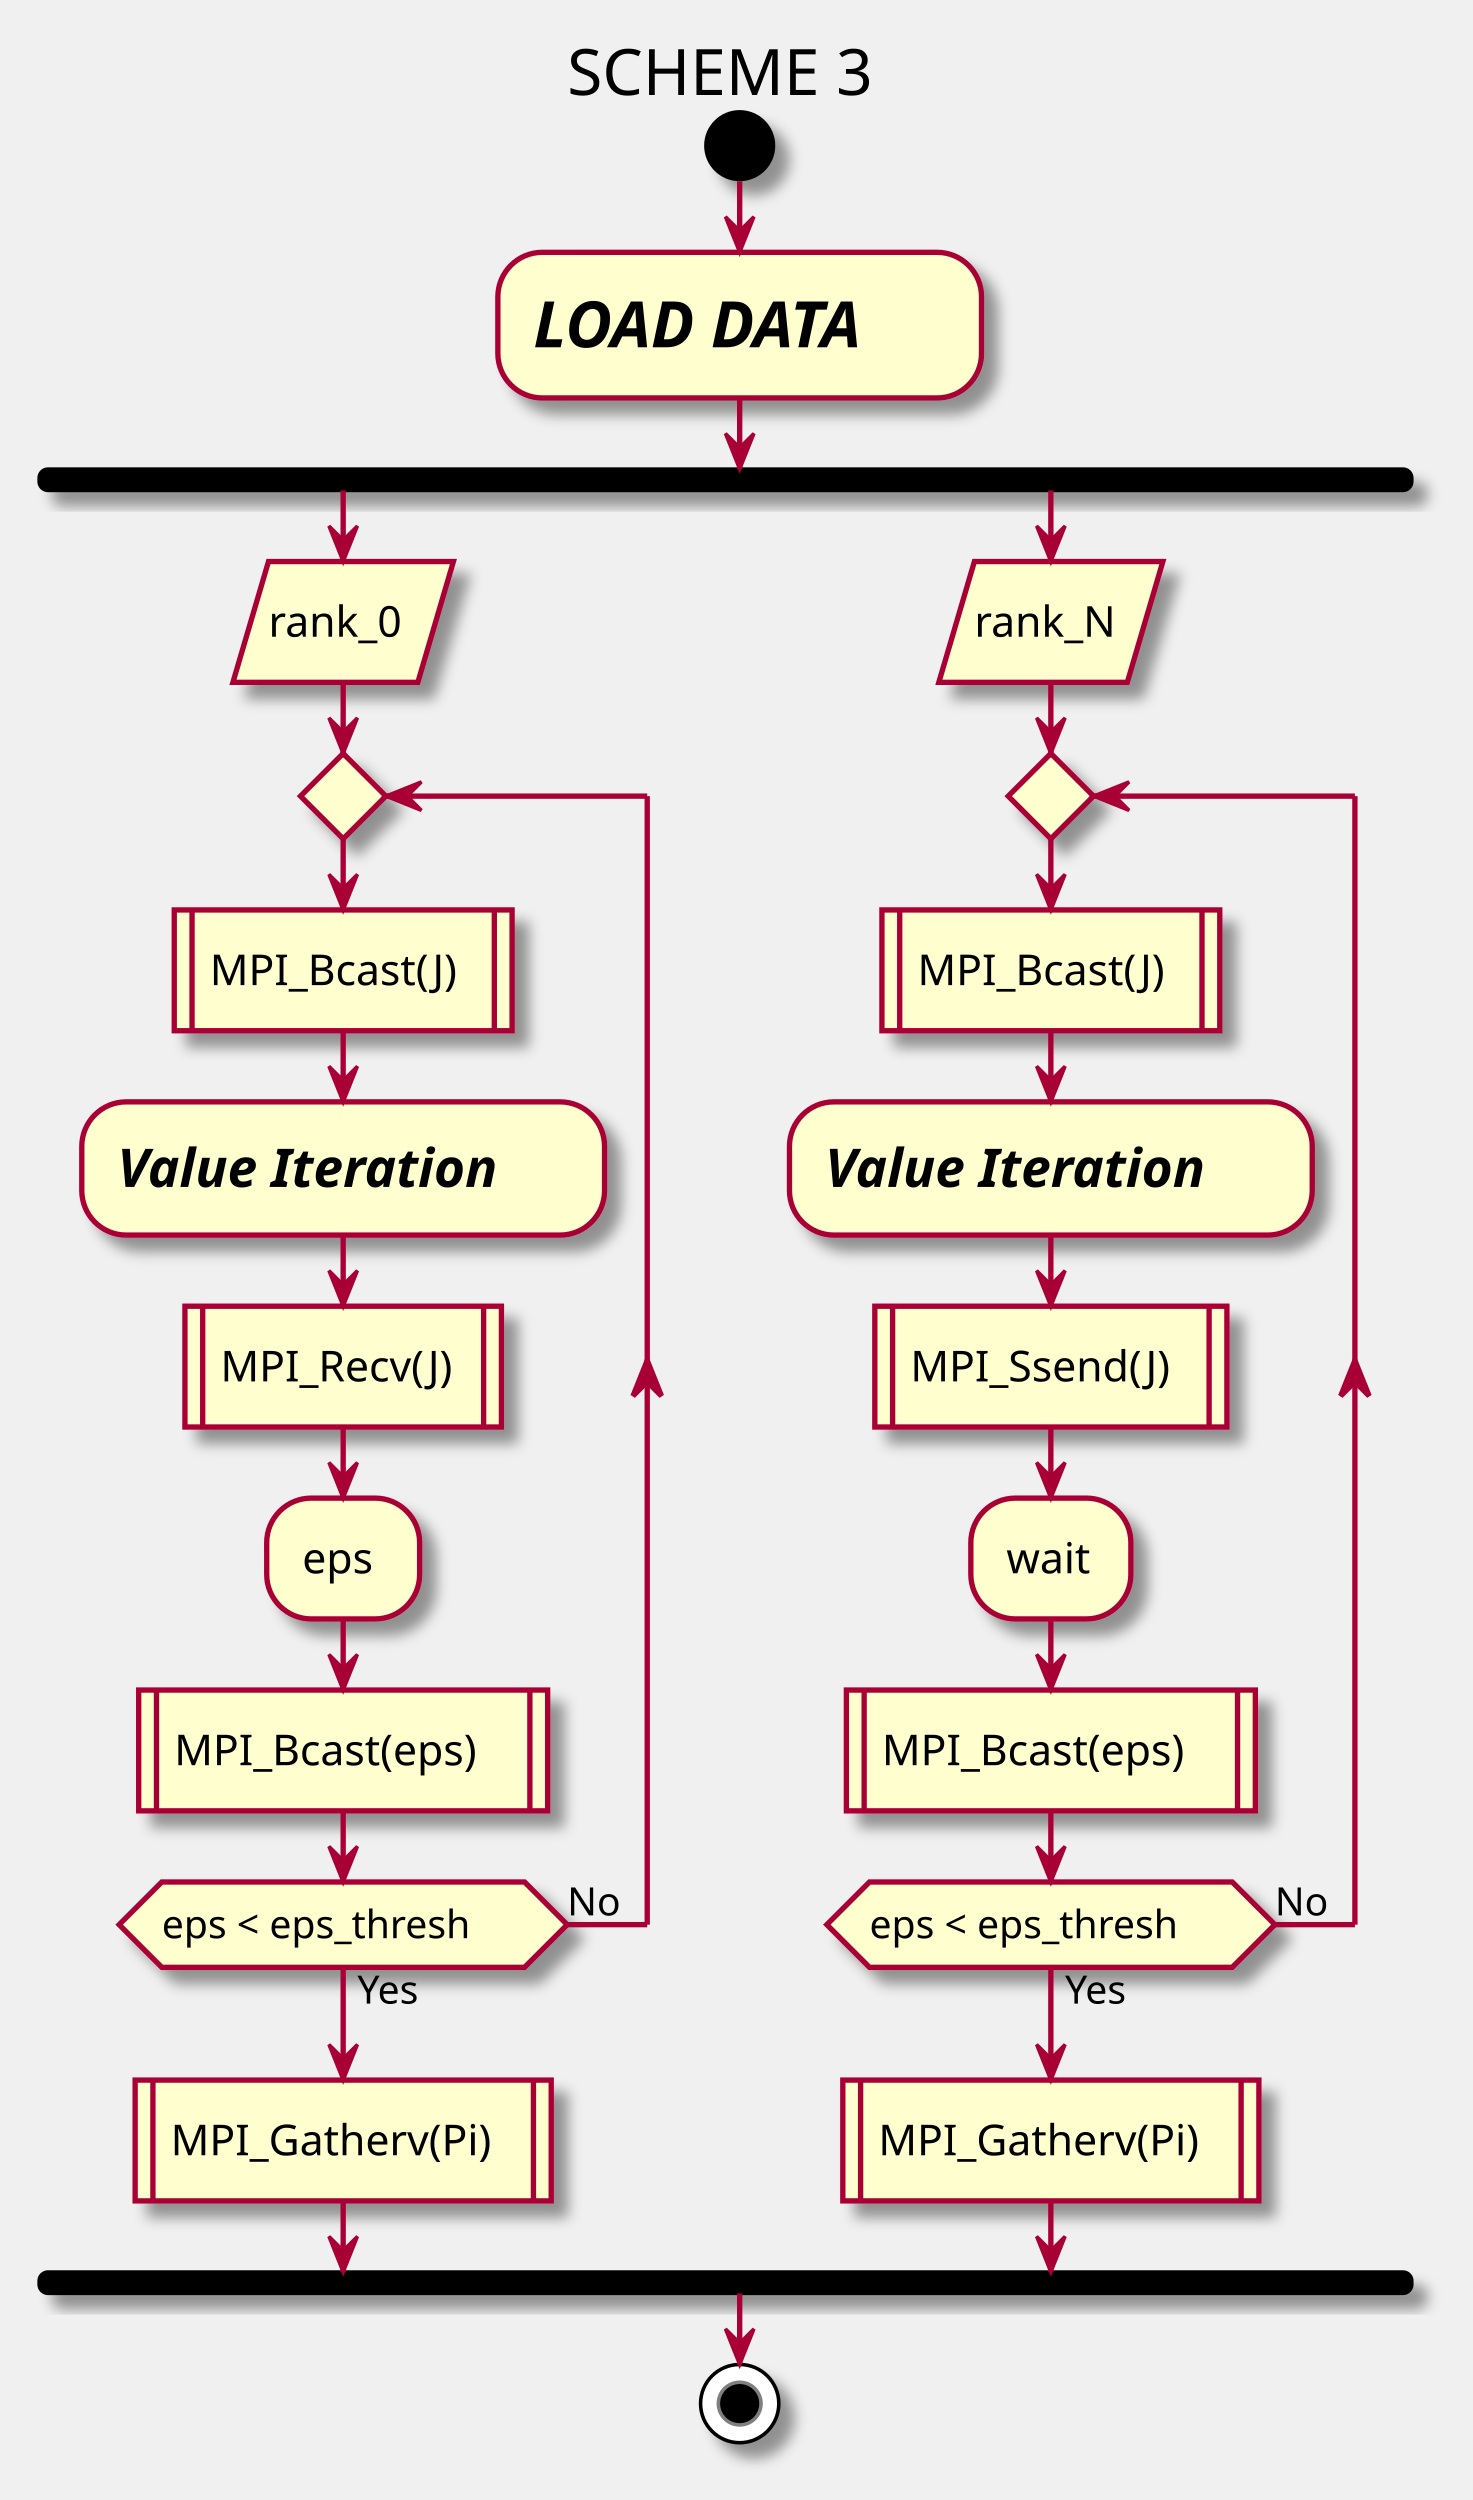
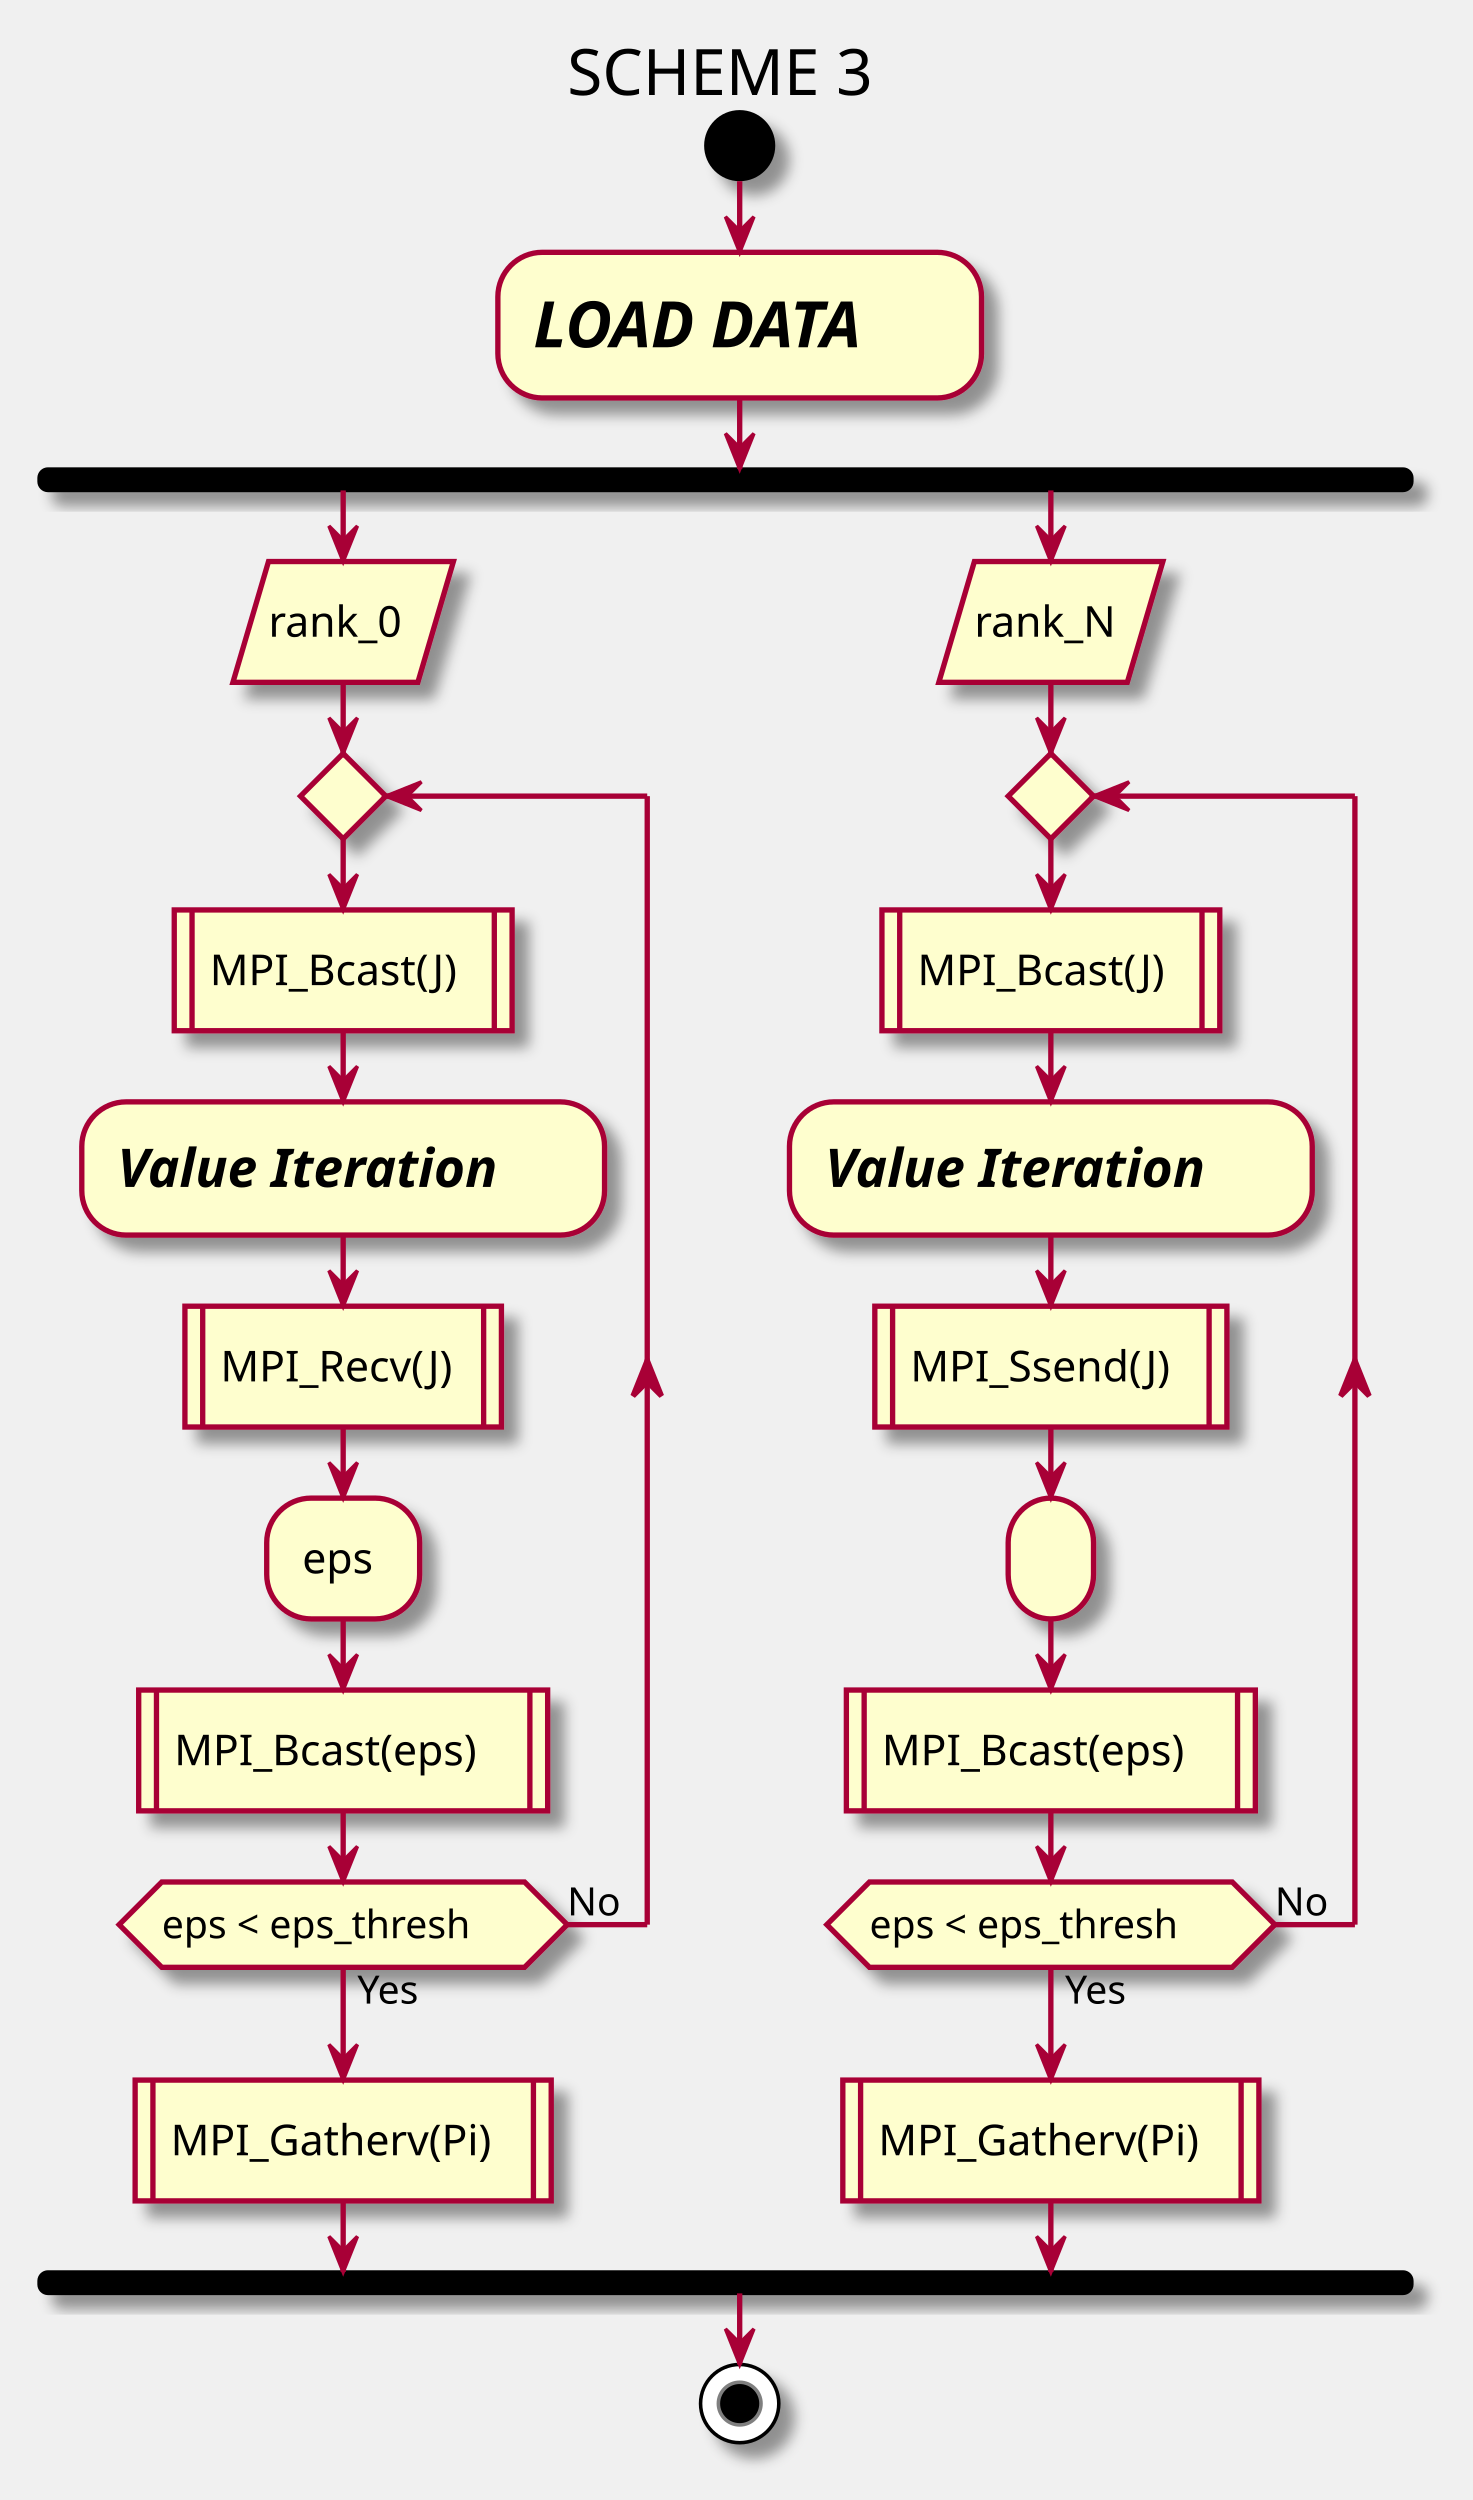
<svg xmlns="http://www.w3.org/2000/svg" contentScriptType="application/ecmascript" contentStyleType="text/css" height="703px" preserveAspectRatio="none" style="width:414px;height:703px;background:#FFFFFF;" version="1.1" viewBox="0 0 414 703" width="414px" zoomAndPan="magnify">
  <defs>
-     <filter height="300%" id="f1m4nskv4jwoty" width="300%" x="-1" y="-1">
+     <filter height="300%" id="fxyjjuofi50yt" width="300%" x="-1" y="-1">
      <feGaussianBlur result="blurOut" stdDeviation="2.0" />
      <feColorMatrix in="blurOut" result="blurOut2" type="matrix" values="0 0 0 0 0 0 0 0 0 0 0 0 0 0 0 0 0 0 .4 0" />
      <feOffset dx="4.0" dy="4.0" in="blurOut2" result="blurOut3" />
      <feBlend in="SourceGraphic" in2="blurOut3" mode="normal" />
    </filter>
  </defs>
  <g>
    <text fill="#000000" font-family="sans-serif" font-size="18" lengthAdjust="spacing" textLength="93" x="159.5" y="26.708">SCHEME 3</text>
-     <ellipse cx="208" cy="40.953" fill="#000000" filter="url(#f1m4nskv4jwoty)" rx="10" ry="10" style="stroke:none;stroke-width:1.0;" />
-     <rect fill="#FEFECE" filter="url(#f1m4nskv4jwoty)" height="40.953" rx="12.5" ry="12.5" style="stroke:#A80036;stroke-width:1.5;" width="136" x="140" y="70.953" />
+     <ellipse cx="208" cy="40.953" fill="#000000" filter="url(#fxyjjuofi50yt)" rx="10" ry="10" style="stroke:none;stroke-width:1.0;" />
+     <rect fill="#FEFECE" filter="url(#fxyjjuofi50yt)" height="40.953" rx="12.5" ry="12.5" style="stroke:#A80036;stroke-width:1.5;" width="136" x="140" y="70.953" />
    <text fill="#000000" font-family="sans-serif" font-size="18" font-style="italic" font-weight="bold" lengthAdjust="spacing" textLength="116" x="150" y="97.661">LOAD DATA</text>
-     <rect fill="#000000" filter="url(#f1m4nskv4jwoty)" height="6" rx="2.5" ry="2.5" style="stroke:#000000;stroke-width:1.0;" width="386" x="11" y="131.906" />
-     <polygon fill="#FEFECE" filter="url(#f1m4nskv4jwoty)" points="75.5,157.906,127.5,157.906,117.5,191.875,65.5,191.875" style="stroke:#A80036;stroke-width:1.5;" />
+     <rect fill="#000000" filter="url(#fxyjjuofi50yt)" height="6" rx="2.5" ry="2.5" style="stroke:#000000;stroke-width:1.0;" width="386" x="11" y="131.906" />
+     <polygon fill="#FEFECE" filter="url(#fxyjjuofi50yt)" points="75.5,157.906,127.5,157.906,117.5,191.875,65.5,191.875" style="stroke:#A80036;stroke-width:1.5;" />
    <text fill="#000000" font-family="sans-serif" font-size="12" lengthAdjust="spacing" textLength="42" x="75.5" y="179.045">rank_0</text>
-     <rect fill="#FEFECE" filter="url(#f1m4nskv4jwoty)" height="33.969" style="stroke:#A80036;stroke-width:1.5;" width="95" x="49" y="255.875" />
+     <rect fill="#FEFECE" filter="url(#fxyjjuofi50yt)" height="33.969" style="stroke:#A80036;stroke-width:1.5;" width="95" x="49" y="255.875" />
    <line style="stroke:#A80036;stroke-width:1.5;" x1="54" x2="54" y1="255.875" y2="289.844" />
    <line style="stroke:#A80036;stroke-width:1.5;" x1="139" x2="139" y1="255.875" y2="289.844" />
    <text fill="#000000" font-family="sans-serif" font-size="12" lengthAdjust="spacing" textLength="75" x="59" y="277.014">MPI_Bcast(J)</text>
-     <rect fill="#FEFECE" filter="url(#f1m4nskv4jwoty)" height="37.461" rx="12.5" ry="12.5" style="stroke:#A80036;stroke-width:1.5;" width="147" x="23" y="309.844" />
+     <rect fill="#FEFECE" filter="url(#fxyjjuofi50yt)" height="37.461" rx="12.5" ry="12.5" style="stroke:#A80036;stroke-width:1.5;" width="147" x="23" y="309.844" />
    <text fill="#000000" font-family="sans-serif" font-size="15" font-style="italic" font-weight="bold" lengthAdjust="spacing" textLength="127" x="33" y="333.767">Value Iteration</text>
-     <rect fill="#FEFECE" filter="url(#f1m4nskv4jwoty)" height="33.969" style="stroke:#A80036;stroke-width:1.5;" width="89" x="52" y="367.305" />
+     <rect fill="#FEFECE" filter="url(#fxyjjuofi50yt)" height="33.969" style="stroke:#A80036;stroke-width:1.5;" width="89" x="52" y="367.305" />
    <line style="stroke:#A80036;stroke-width:1.5;" x1="57" x2="57" y1="367.305" y2="401.273" />
    <line style="stroke:#A80036;stroke-width:1.5;" x1="136" x2="136" y1="367.305" y2="401.273" />
    <text fill="#000000" font-family="sans-serif" font-size="12" lengthAdjust="spacing" textLength="69" x="62" y="388.443">MPI_Recv(J)</text>
-     <rect fill="#FEFECE" filter="url(#f1m4nskv4jwoty)" height="33.969" rx="12.5" ry="12.5" style="stroke:#A80036;stroke-width:1.5;" width="43" x="75" y="421.273" />
+     <rect fill="#FEFECE" filter="url(#fxyjjuofi50yt)" height="33.969" rx="12.5" ry="12.5" style="stroke:#A80036;stroke-width:1.5;" width="43" x="75" y="421.273" />
    <text fill="#000000" font-family="sans-serif" font-size="12" lengthAdjust="spacing" textLength="23" x="85" y="442.412">eps</text>
-     <rect fill="#FEFECE" filter="url(#f1m4nskv4jwoty)" height="33.969" style="stroke:#A80036;stroke-width:1.5;" width="115" x="39" y="475.242" />
+     <rect fill="#FEFECE" filter="url(#fxyjjuofi50yt)" height="33.969" style="stroke:#A80036;stroke-width:1.5;" width="115" x="39" y="475.242" />
    <line style="stroke:#A80036;stroke-width:1.5;" x1="44" x2="44" y1="475.242" y2="509.211" />
    <line style="stroke:#A80036;stroke-width:1.5;" x1="149" x2="149" y1="475.242" y2="509.211" />
    <text fill="#000000" font-family="sans-serif" font-size="12" lengthAdjust="spacing" textLength="95" x="49" y="496.381">MPI_Bcast(eps)</text>
-     <polygon fill="#FEFECE" filter="url(#f1m4nskv4jwoty)" points="96.5,211.875,108.5,223.875,96.5,235.875,84.5,223.875,96.5,211.875" style="stroke:#A80036;stroke-width:1.5;" />
-     <polygon fill="#FEFECE" filter="url(#f1m4nskv4jwoty)" points="45.5,529.211,147.5,529.211,159.5,541.211,147.5,553.211,45.5,553.211,33.5,541.211,45.5,529.211" style="stroke:#A80036;stroke-width:1.5;" />
+     <polygon fill="#FEFECE" filter="url(#fxyjjuofi50yt)" points="96.5,211.875,108.5,223.875,96.5,235.875,84.5,223.875,96.5,211.875" style="stroke:#A80036;stroke-width:1.5;" />
+     <polygon fill="#FEFECE" filter="url(#fxyjjuofi50yt)" points="45.5,529.211,147.5,529.211,159.5,541.211,147.5,553.211,45.5,553.211,33.5,541.211,45.5,529.211" style="stroke:#A80036;stroke-width:1.5;" />
    <text fill="#000000" font-family="sans-serif" font-size="11" lengthAdjust="spacing" textLength="21" x="100.5" y="563.421">Yes</text>
    <text fill="#000000" font-family="sans-serif" font-size="11" lengthAdjust="spacing" textLength="102" x="45.5" y="545.019">eps &lt; eps_thresh</text>
    <text fill="#000000" font-family="sans-serif" font-size="11" lengthAdjust="spacing" textLength="15" x="159.5" y="538.617">No</text>
-     <rect fill="#FEFECE" filter="url(#f1m4nskv4jwoty)" height="33.969" style="stroke:#A80036;stroke-width:1.5;" width="117" x="38" y="584.921" />
+     <rect fill="#FEFECE" filter="url(#fxyjjuofi50yt)" height="33.969" style="stroke:#A80036;stroke-width:1.5;" width="117" x="38" y="584.921" />
    <line style="stroke:#A80036;stroke-width:1.5;" x1="43" x2="43" y1="584.921" y2="618.89" />
    <line style="stroke:#A80036;stroke-width:1.5;" x1="150" x2="150" y1="584.921" y2="618.89" />
    <text fill="#000000" font-family="sans-serif" font-size="12" lengthAdjust="spacing" textLength="97" x="48" y="606.06">MPI_Gatherv(Pi)</text>
-     <polygon fill="#FEFECE" filter="url(#f1m4nskv4jwoty)" points="274,157.906,327,157.906,317,191.875,264,191.875" style="stroke:#A80036;stroke-width:1.5;" />
+     <polygon fill="#FEFECE" filter="url(#fxyjjuofi50yt)" points="274,157.906,327,157.906,317,191.875,264,191.875" style="stroke:#A80036;stroke-width:1.5;" />
    <text fill="#000000" font-family="sans-serif" font-size="12" lengthAdjust="spacing" textLength="43" x="274" y="179.045">rank_N</text>
-     <rect fill="#FEFECE" filter="url(#f1m4nskv4jwoty)" height="33.969" style="stroke:#A80036;stroke-width:1.5;" width="95" x="248" y="255.875" />
+     <rect fill="#FEFECE" filter="url(#fxyjjuofi50yt)" height="33.969" style="stroke:#A80036;stroke-width:1.5;" width="95" x="248" y="255.875" />
    <line style="stroke:#A80036;stroke-width:1.5;" x1="253" x2="253" y1="255.875" y2="289.844" />
    <line style="stroke:#A80036;stroke-width:1.5;" x1="338" x2="338" y1="255.875" y2="289.844" />
    <text fill="#000000" font-family="sans-serif" font-size="12" lengthAdjust="spacing" textLength="75" x="258" y="277.014">MPI_Bcast(J)</text>
-     <rect fill="#FEFECE" filter="url(#f1m4nskv4jwoty)" height="37.461" rx="12.5" ry="12.5" style="stroke:#A80036;stroke-width:1.5;" width="147" x="222" y="309.844" />
+     <rect fill="#FEFECE" filter="url(#fxyjjuofi50yt)" height="37.461" rx="12.5" ry="12.5" style="stroke:#A80036;stroke-width:1.5;" width="147" x="222" y="309.844" />
    <text fill="#000000" font-family="sans-serif" font-size="15" font-style="italic" font-weight="bold" lengthAdjust="spacing" textLength="127" x="232" y="333.767">Value Iteration</text>
-     <rect fill="#FEFECE" filter="url(#f1m4nskv4jwoty)" height="33.969" style="stroke:#A80036;stroke-width:1.5;" width="99" x="246" y="367.305" />
+     <rect fill="#FEFECE" filter="url(#fxyjjuofi50yt)" height="33.969" style="stroke:#A80036;stroke-width:1.5;" width="99" x="246" y="367.305" />
    <line style="stroke:#A80036;stroke-width:1.5;" x1="251" x2="251" y1="367.305" y2="401.273" />
    <line style="stroke:#A80036;stroke-width:1.5;" x1="340" x2="340" y1="367.305" y2="401.273" />
    <text fill="#000000" font-family="sans-serif" font-size="12" lengthAdjust="spacing" textLength="79" x="256" y="388.443">MPI_Ssend(J)</text>
-     <rect fill="#FEFECE" filter="url(#f1m4nskv4jwoty)" height="33.969" rx="12.5" ry="12.5" style="stroke:#A80036;stroke-width:1.5;" width="45" x="273" y="421.273" />
-     <text fill="#000000" font-family="sans-serif" font-size="12" lengthAdjust="spacing" textLength="25" x="283" y="442.412">wait</text>
-     <rect fill="#FEFECE" filter="url(#f1m4nskv4jwoty)" height="33.969" style="stroke:#A80036;stroke-width:1.5;" width="115" x="238" y="475.242" />
+     <rect fill="#FEFECE" filter="url(#fxyjjuofi50yt)" height="33.969" rx="12.5" ry="12.5" style="stroke:#A80036;stroke-width:1.5;" width="24" x="283.5" y="421.273" />
+     <text fill="#000000" font-family="sans-serif" font-size="12" lengthAdjust="spacing" textLength="0" x="297.5" y="442.412" />
+     <rect fill="#FEFECE" filter="url(#fxyjjuofi50yt)" height="33.969" style="stroke:#A80036;stroke-width:1.5;" width="115" x="238" y="475.242" />
    <line style="stroke:#A80036;stroke-width:1.5;" x1="243" x2="243" y1="475.242" y2="509.211" />
    <line style="stroke:#A80036;stroke-width:1.5;" x1="348" x2="348" y1="475.242" y2="509.211" />
    <text fill="#000000" font-family="sans-serif" font-size="12" lengthAdjust="spacing" textLength="95" x="248" y="496.381">MPI_Bcast(eps)</text>
-     <polygon fill="#FEFECE" filter="url(#f1m4nskv4jwoty)" points="295.5,211.875,307.5,223.875,295.5,235.875,283.5,223.875,295.5,211.875" style="stroke:#A80036;stroke-width:1.5;" />
-     <polygon fill="#FEFECE" filter="url(#f1m4nskv4jwoty)" points="244.5,529.211,346.5,529.211,358.5,541.211,346.5,553.211,244.5,553.211,232.5,541.211,244.5,529.211" style="stroke:#A80036;stroke-width:1.5;" />
+     <polygon fill="#FEFECE" filter="url(#fxyjjuofi50yt)" points="295.5,211.875,307.5,223.875,295.5,235.875,283.5,223.875,295.5,211.875" style="stroke:#A80036;stroke-width:1.5;" />
+     <polygon fill="#FEFECE" filter="url(#fxyjjuofi50yt)" points="244.5,529.211,346.5,529.211,358.5,541.211,346.5,553.211,244.5,553.211,232.5,541.211,244.5,529.211" style="stroke:#A80036;stroke-width:1.5;" />
    <text fill="#000000" font-family="sans-serif" font-size="11" lengthAdjust="spacing" textLength="21" x="299.5" y="563.421">Yes</text>
    <text fill="#000000" font-family="sans-serif" font-size="11" lengthAdjust="spacing" textLength="102" x="244.5" y="545.019">eps &lt; eps_thresh</text>
    <text fill="#000000" font-family="sans-serif" font-size="11" lengthAdjust="spacing" textLength="15" x="358.5" y="538.617">No</text>
-     <rect fill="#FEFECE" filter="url(#f1m4nskv4jwoty)" height="33.969" style="stroke:#A80036;stroke-width:1.5;" width="117" x="237" y="584.921" />
+     <rect fill="#FEFECE" filter="url(#fxyjjuofi50yt)" height="33.969" style="stroke:#A80036;stroke-width:1.5;" width="117" x="237" y="584.921" />
    <line style="stroke:#A80036;stroke-width:1.5;" x1="242" x2="242" y1="584.921" y2="618.89" />
    <line style="stroke:#A80036;stroke-width:1.5;" x1="349" x2="349" y1="584.921" y2="618.89" />
    <text fill="#000000" font-family="sans-serif" font-size="12" lengthAdjust="spacing" textLength="97" x="247" y="606.06">MPI_Gatherv(Pi)</text>
-     <rect fill="#000000" filter="url(#f1m4nskv4jwoty)" height="6" rx="2.5" ry="2.5" style="stroke:#000000;stroke-width:1.0;" width="386" x="11" y="638.89" />
-     <ellipse cx="208" cy="675.89" fill="#FFFFFF" filter="url(#f1m4nskv4jwoty)" rx="11" ry="11" style="stroke:#000000;stroke-width:1.0;" />
+     <rect fill="#000000" filter="url(#fxyjjuofi50yt)" height="6" rx="2.5" ry="2.5" style="stroke:#000000;stroke-width:1.0;" width="386" x="11" y="638.89" />
+     <ellipse cx="208" cy="675.89" fill="#FFFFFF" filter="url(#fxyjjuofi50yt)" rx="11" ry="11" style="stroke:#000000;stroke-width:1.0;" />
    <ellipse cx="208" cy="675.89" fill="#000000" rx="6" ry="6" style="stroke:#7F7F7F;stroke-width:1.0;" />
    <line style="stroke:#A80036;stroke-width:1.5;" x1="208" x2="208" y1="50.953" y2="70.953" />
    <polygon fill="#A80036" points="204,60.953,208,70.953,212,60.953,208,64.953" style="stroke:#A80036;stroke-width:1.0;" />
    <line style="stroke:#A80036;stroke-width:1.5;" x1="96.5" x2="96.5" y1="289.844" y2="309.844" />
    <polygon fill="#A80036" points="92.5,299.844,96.5,309.844,100.5,299.844,96.5,303.844" style="stroke:#A80036;stroke-width:1.0;" />
    <line style="stroke:#A80036;stroke-width:1.5;" x1="96.5" x2="96.5" y1="347.305" y2="367.305" />
    <polygon fill="#A80036" points="92.5,357.305,96.5,367.305,100.5,357.305,96.5,361.305" style="stroke:#A80036;stroke-width:1.0;" />
    <line style="stroke:#A80036;stroke-width:1.5;" x1="96.5" x2="96.5" y1="401.273" y2="421.273" />
    <polygon fill="#A80036" points="92.5,411.273,96.5,421.273,100.5,411.273,96.5,415.273" style="stroke:#A80036;stroke-width:1.0;" />
    <line style="stroke:#A80036;stroke-width:1.5;" x1="96.5" x2="96.5" y1="455.242" y2="475.242" />
    <polygon fill="#A80036" points="92.5,465.242,96.5,475.242,100.5,465.242,96.5,469.242" style="stroke:#A80036;stroke-width:1.0;" />
    <line style="stroke:#A80036;stroke-width:1.5;" x1="96.5" x2="96.5" y1="235.875" y2="255.875" />
    <polygon fill="#A80036" points="92.5,245.875,96.5,255.875,100.5,245.875,96.5,249.875" style="stroke:#A80036;stroke-width:1.0;" />
    <line style="stroke:#A80036;stroke-width:1.5;" x1="159.5" x2="182" y1="541.211" y2="541.211" />
    <polygon fill="#A80036" points="178,392.543,182,382.543,186,392.543,182,388.543" style="stroke:#A80036;stroke-width:1.5;" />
    <line style="stroke:#A80036;stroke-width:1.5;" x1="182" x2="182" y1="223.875" y2="541.211" />
    <line style="stroke:#A80036;stroke-width:1.5;" x1="182" x2="108.5" y1="223.875" y2="223.875" />
    <polygon fill="#A80036" points="118.5,219.875,108.5,223.875,118.5,227.875,114.5,223.875" style="stroke:#A80036;stroke-width:1.0;" />
    <line style="stroke:#A80036;stroke-width:1.5;" x1="96.5" x2="96.5" y1="509.211" y2="529.211" />
    <polygon fill="#A80036" points="92.5,519.211,96.5,529.211,100.5,519.211,96.5,523.211" style="stroke:#A80036;stroke-width:1.0;" />
    <line style="stroke:#A80036;stroke-width:1.5;" x1="96.5" x2="96.5" y1="191.875" y2="211.875" />
    <polygon fill="#A80036" points="92.5,201.875,96.5,211.875,100.5,201.875,96.5,205.875" style="stroke:#A80036;stroke-width:1.0;" />
    <line style="stroke:#A80036;stroke-width:1.5;" x1="96.5" x2="96.5" y1="553.211" y2="584.921" />
    <polygon fill="#A80036" points="92.5,574.921,96.5,584.921,100.5,574.921,96.5,578.921" style="stroke:#A80036;stroke-width:1.0;" />
    <line style="stroke:#A80036;stroke-width:1.5;" x1="295.5" x2="295.5" y1="289.844" y2="309.844" />
    <polygon fill="#A80036" points="291.5,299.844,295.5,309.844,299.5,299.844,295.5,303.844" style="stroke:#A80036;stroke-width:1.0;" />
    <line style="stroke:#A80036;stroke-width:1.5;" x1="295.5" x2="295.5" y1="347.305" y2="367.305" />
    <polygon fill="#A80036" points="291.5,357.305,295.5,367.305,299.5,357.305,295.5,361.305" style="stroke:#A80036;stroke-width:1.0;" />
    <line style="stroke:#A80036;stroke-width:1.5;" x1="295.5" x2="295.5" y1="401.273" y2="421.273" />
    <polygon fill="#A80036" points="291.5,411.273,295.5,421.273,299.5,411.273,295.5,415.273" style="stroke:#A80036;stroke-width:1.0;" />
    <line style="stroke:#A80036;stroke-width:1.5;" x1="295.5" x2="295.5" y1="455.242" y2="475.242" />
    <polygon fill="#A80036" points="291.5,465.242,295.5,475.242,299.5,465.242,295.5,469.242" style="stroke:#A80036;stroke-width:1.0;" />
    <line style="stroke:#A80036;stroke-width:1.5;" x1="295.5" x2="295.5" y1="235.875" y2="255.875" />
    <polygon fill="#A80036" points="291.5,245.875,295.5,255.875,299.5,245.875,295.5,249.875" style="stroke:#A80036;stroke-width:1.0;" />
    <line style="stroke:#A80036;stroke-width:1.5;" x1="358.5" x2="381" y1="541.211" y2="541.211" />
    <polygon fill="#A80036" points="377,392.543,381,382.543,385,392.543,381,388.543" style="stroke:#A80036;stroke-width:1.5;" />
    <line style="stroke:#A80036;stroke-width:1.5;" x1="381" x2="381" y1="223.875" y2="541.211" />
    <line style="stroke:#A80036;stroke-width:1.5;" x1="381" x2="307.5" y1="223.875" y2="223.875" />
    <polygon fill="#A80036" points="317.5,219.875,307.5,223.875,317.5,227.875,313.5,223.875" style="stroke:#A80036;stroke-width:1.0;" />
    <line style="stroke:#A80036;stroke-width:1.5;" x1="295.5" x2="295.5" y1="509.211" y2="529.211" />
    <polygon fill="#A80036" points="291.5,519.211,295.5,529.211,299.5,519.211,295.5,523.211" style="stroke:#A80036;stroke-width:1.0;" />
    <line style="stroke:#A80036;stroke-width:1.5;" x1="295.5" x2="295.5" y1="191.875" y2="211.875" />
    <polygon fill="#A80036" points="291.5,201.875,295.5,211.875,299.5,201.875,295.5,205.875" style="stroke:#A80036;stroke-width:1.0;" />
    <line style="stroke:#A80036;stroke-width:1.5;" x1="295.5" x2="295.5" y1="553.211" y2="584.921" />
    <polygon fill="#A80036" points="291.5,574.921,295.5,584.921,299.5,574.921,295.5,578.921" style="stroke:#A80036;stroke-width:1.0;" />
    <line style="stroke:#A80036;stroke-width:1.5;" x1="96.5" x2="96.5" y1="137.906" y2="157.906" />
    <polygon fill="#A80036" points="92.5,147.906,96.5,157.906,100.5,147.906,96.5,151.906" style="stroke:#A80036;stroke-width:1.0;" />
    <line style="stroke:#A80036;stroke-width:1.5;" x1="295.5" x2="295.5" y1="137.906" y2="157.906" />
    <polygon fill="#A80036" points="291.5,147.906,295.5,157.906,299.5,147.906,295.5,151.906" style="stroke:#A80036;stroke-width:1.0;" />
    <line style="stroke:#A80036;stroke-width:1.5;" x1="96.5" x2="96.5" y1="618.89" y2="638.89" />
    <polygon fill="#A80036" points="92.5,628.89,96.5,638.89,100.5,628.89,96.5,632.89" style="stroke:#A80036;stroke-width:1.0;" />
    <line style="stroke:#A80036;stroke-width:1.5;" x1="295.5" x2="295.5" y1="618.89" y2="638.89" />
    <polygon fill="#A80036" points="291.5,628.89,295.5,638.89,299.5,628.89,295.5,632.89" style="stroke:#A80036;stroke-width:1.0;" />
    <line style="stroke:#A80036;stroke-width:1.5;" x1="208" x2="208" y1="111.906" y2="131.906" />
    <polygon fill="#A80036" points="204,121.906,208,131.906,212,121.906,208,125.906" style="stroke:#A80036;stroke-width:1.0;" />
    <line style="stroke:#A80036;stroke-width:1.5;" x1="208" x2="208" y1="644.89" y2="664.89" />
    <polygon fill="#A80036" points="204,654.89,208,664.89,212,654.89,208,658.89" style="stroke:#A80036;stroke-width:1.0;" />
  </g>
</svg>
